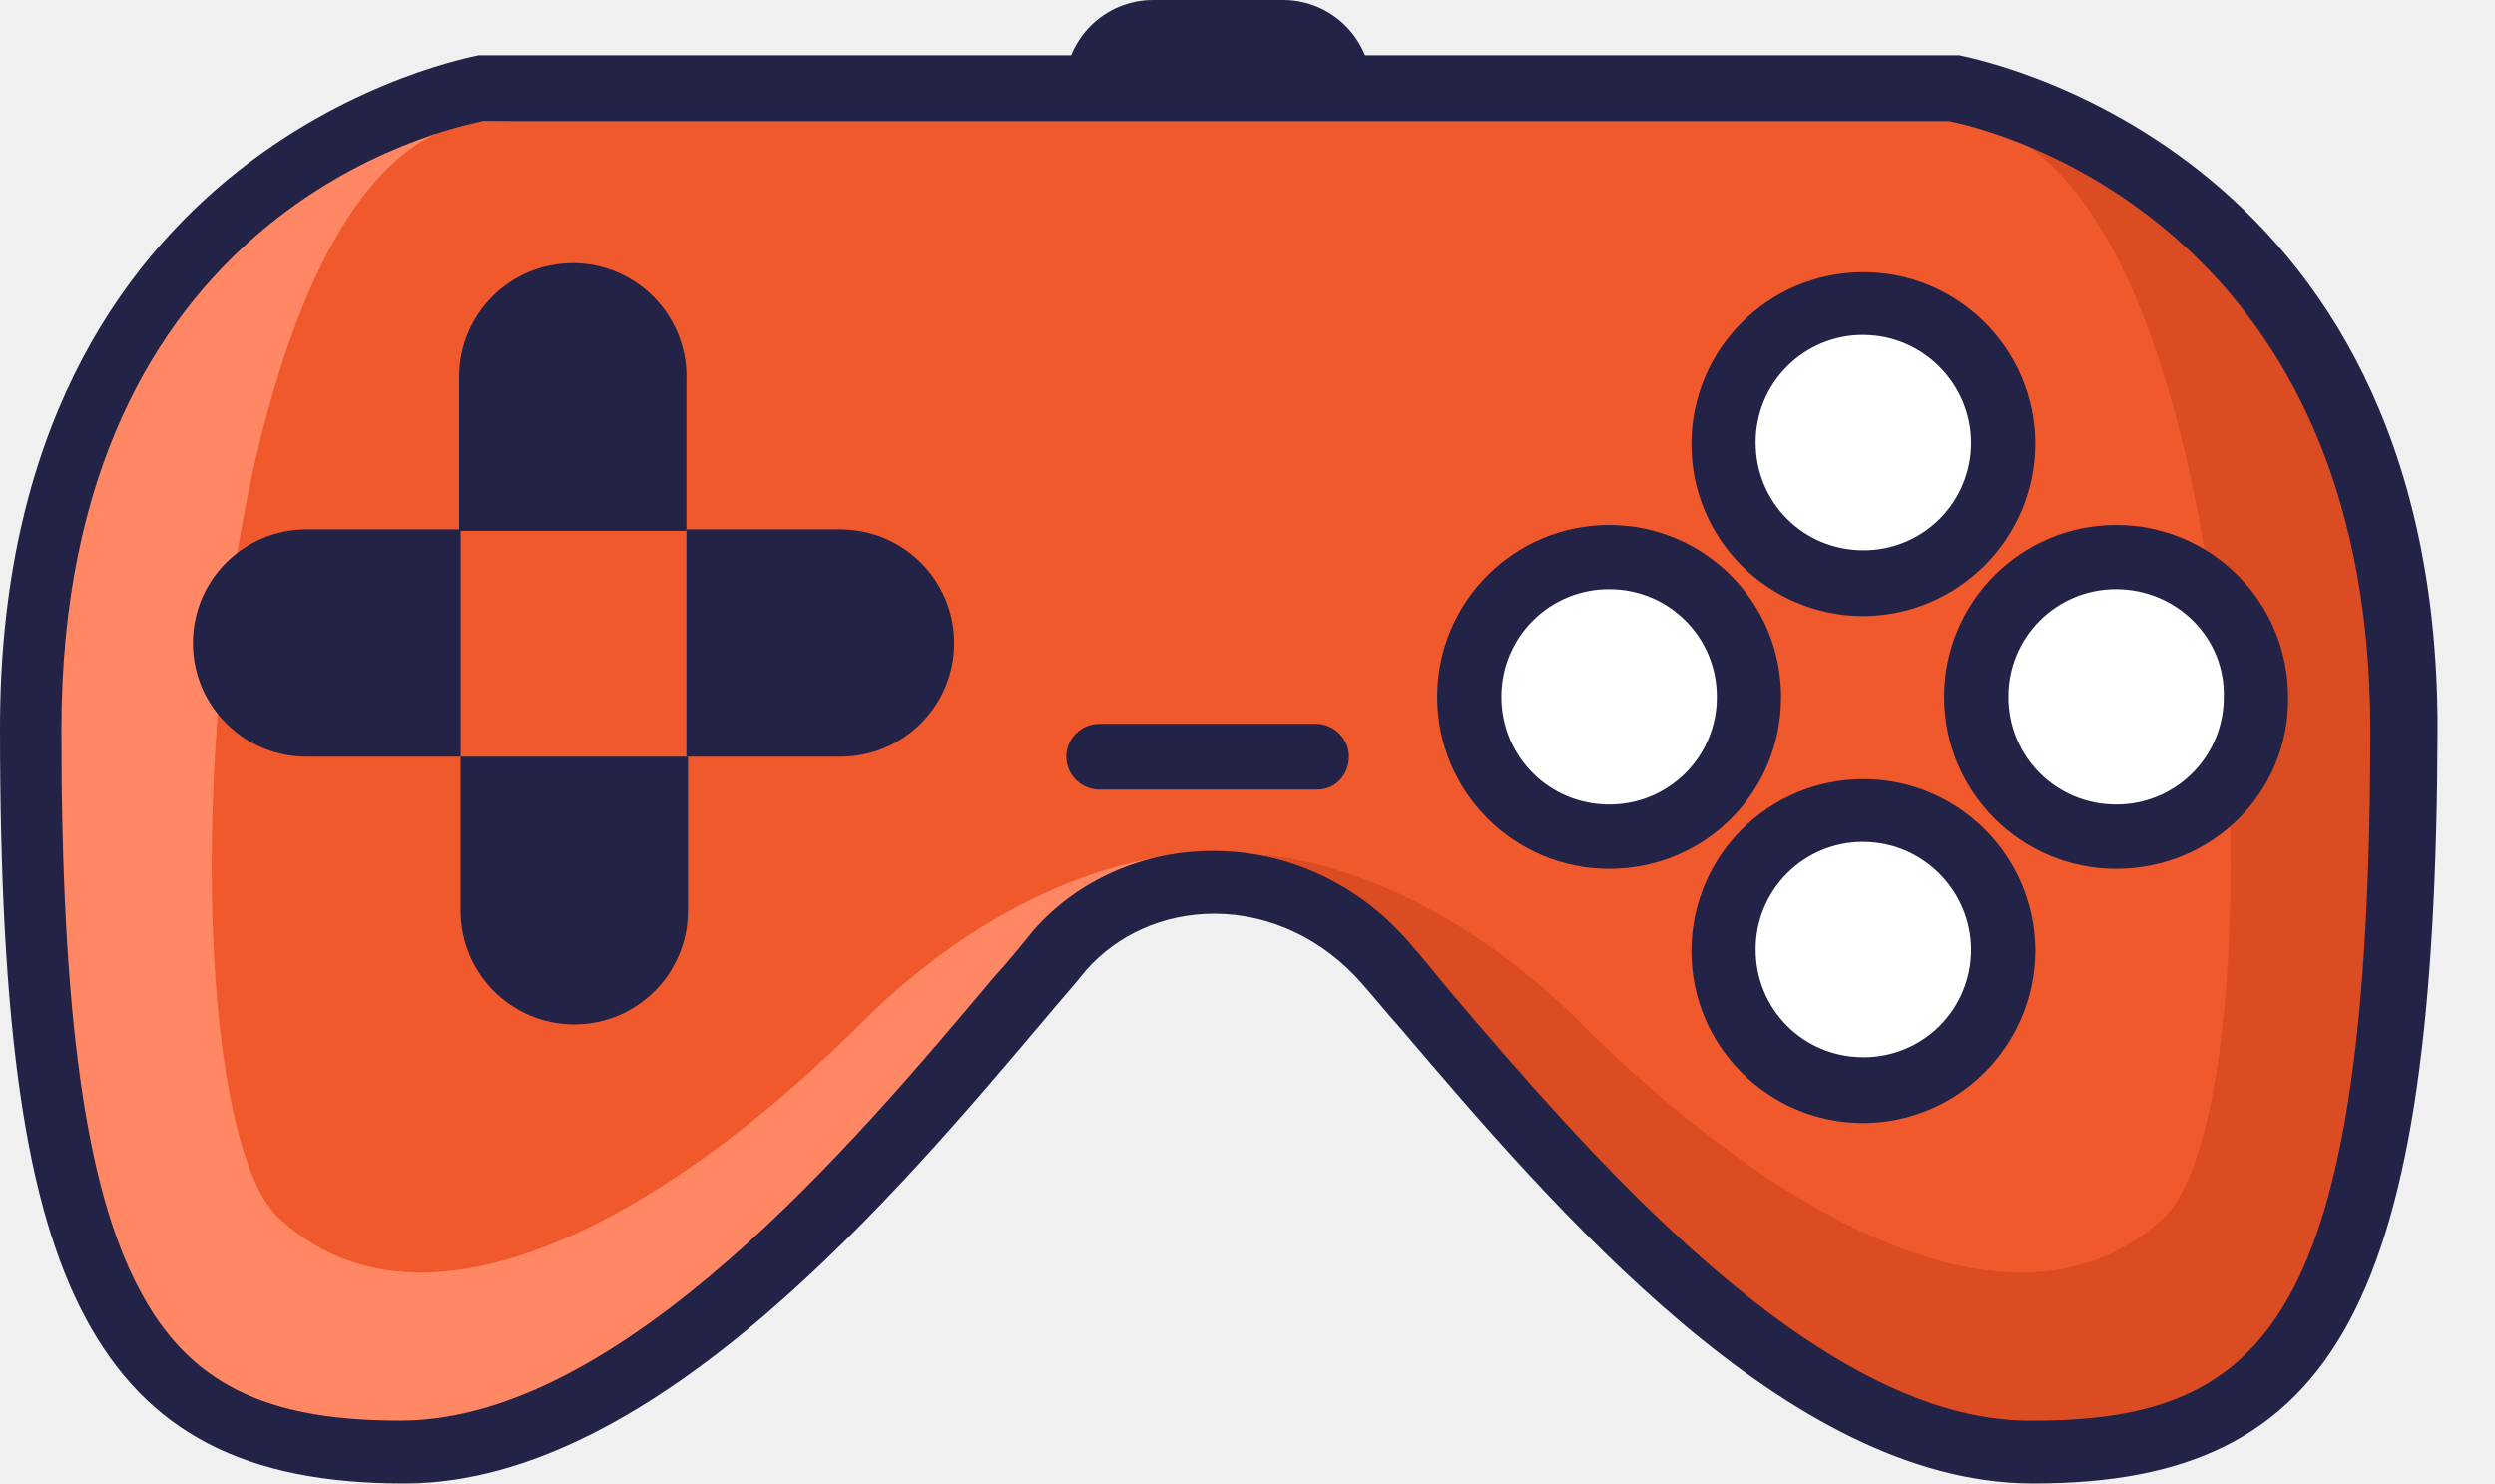
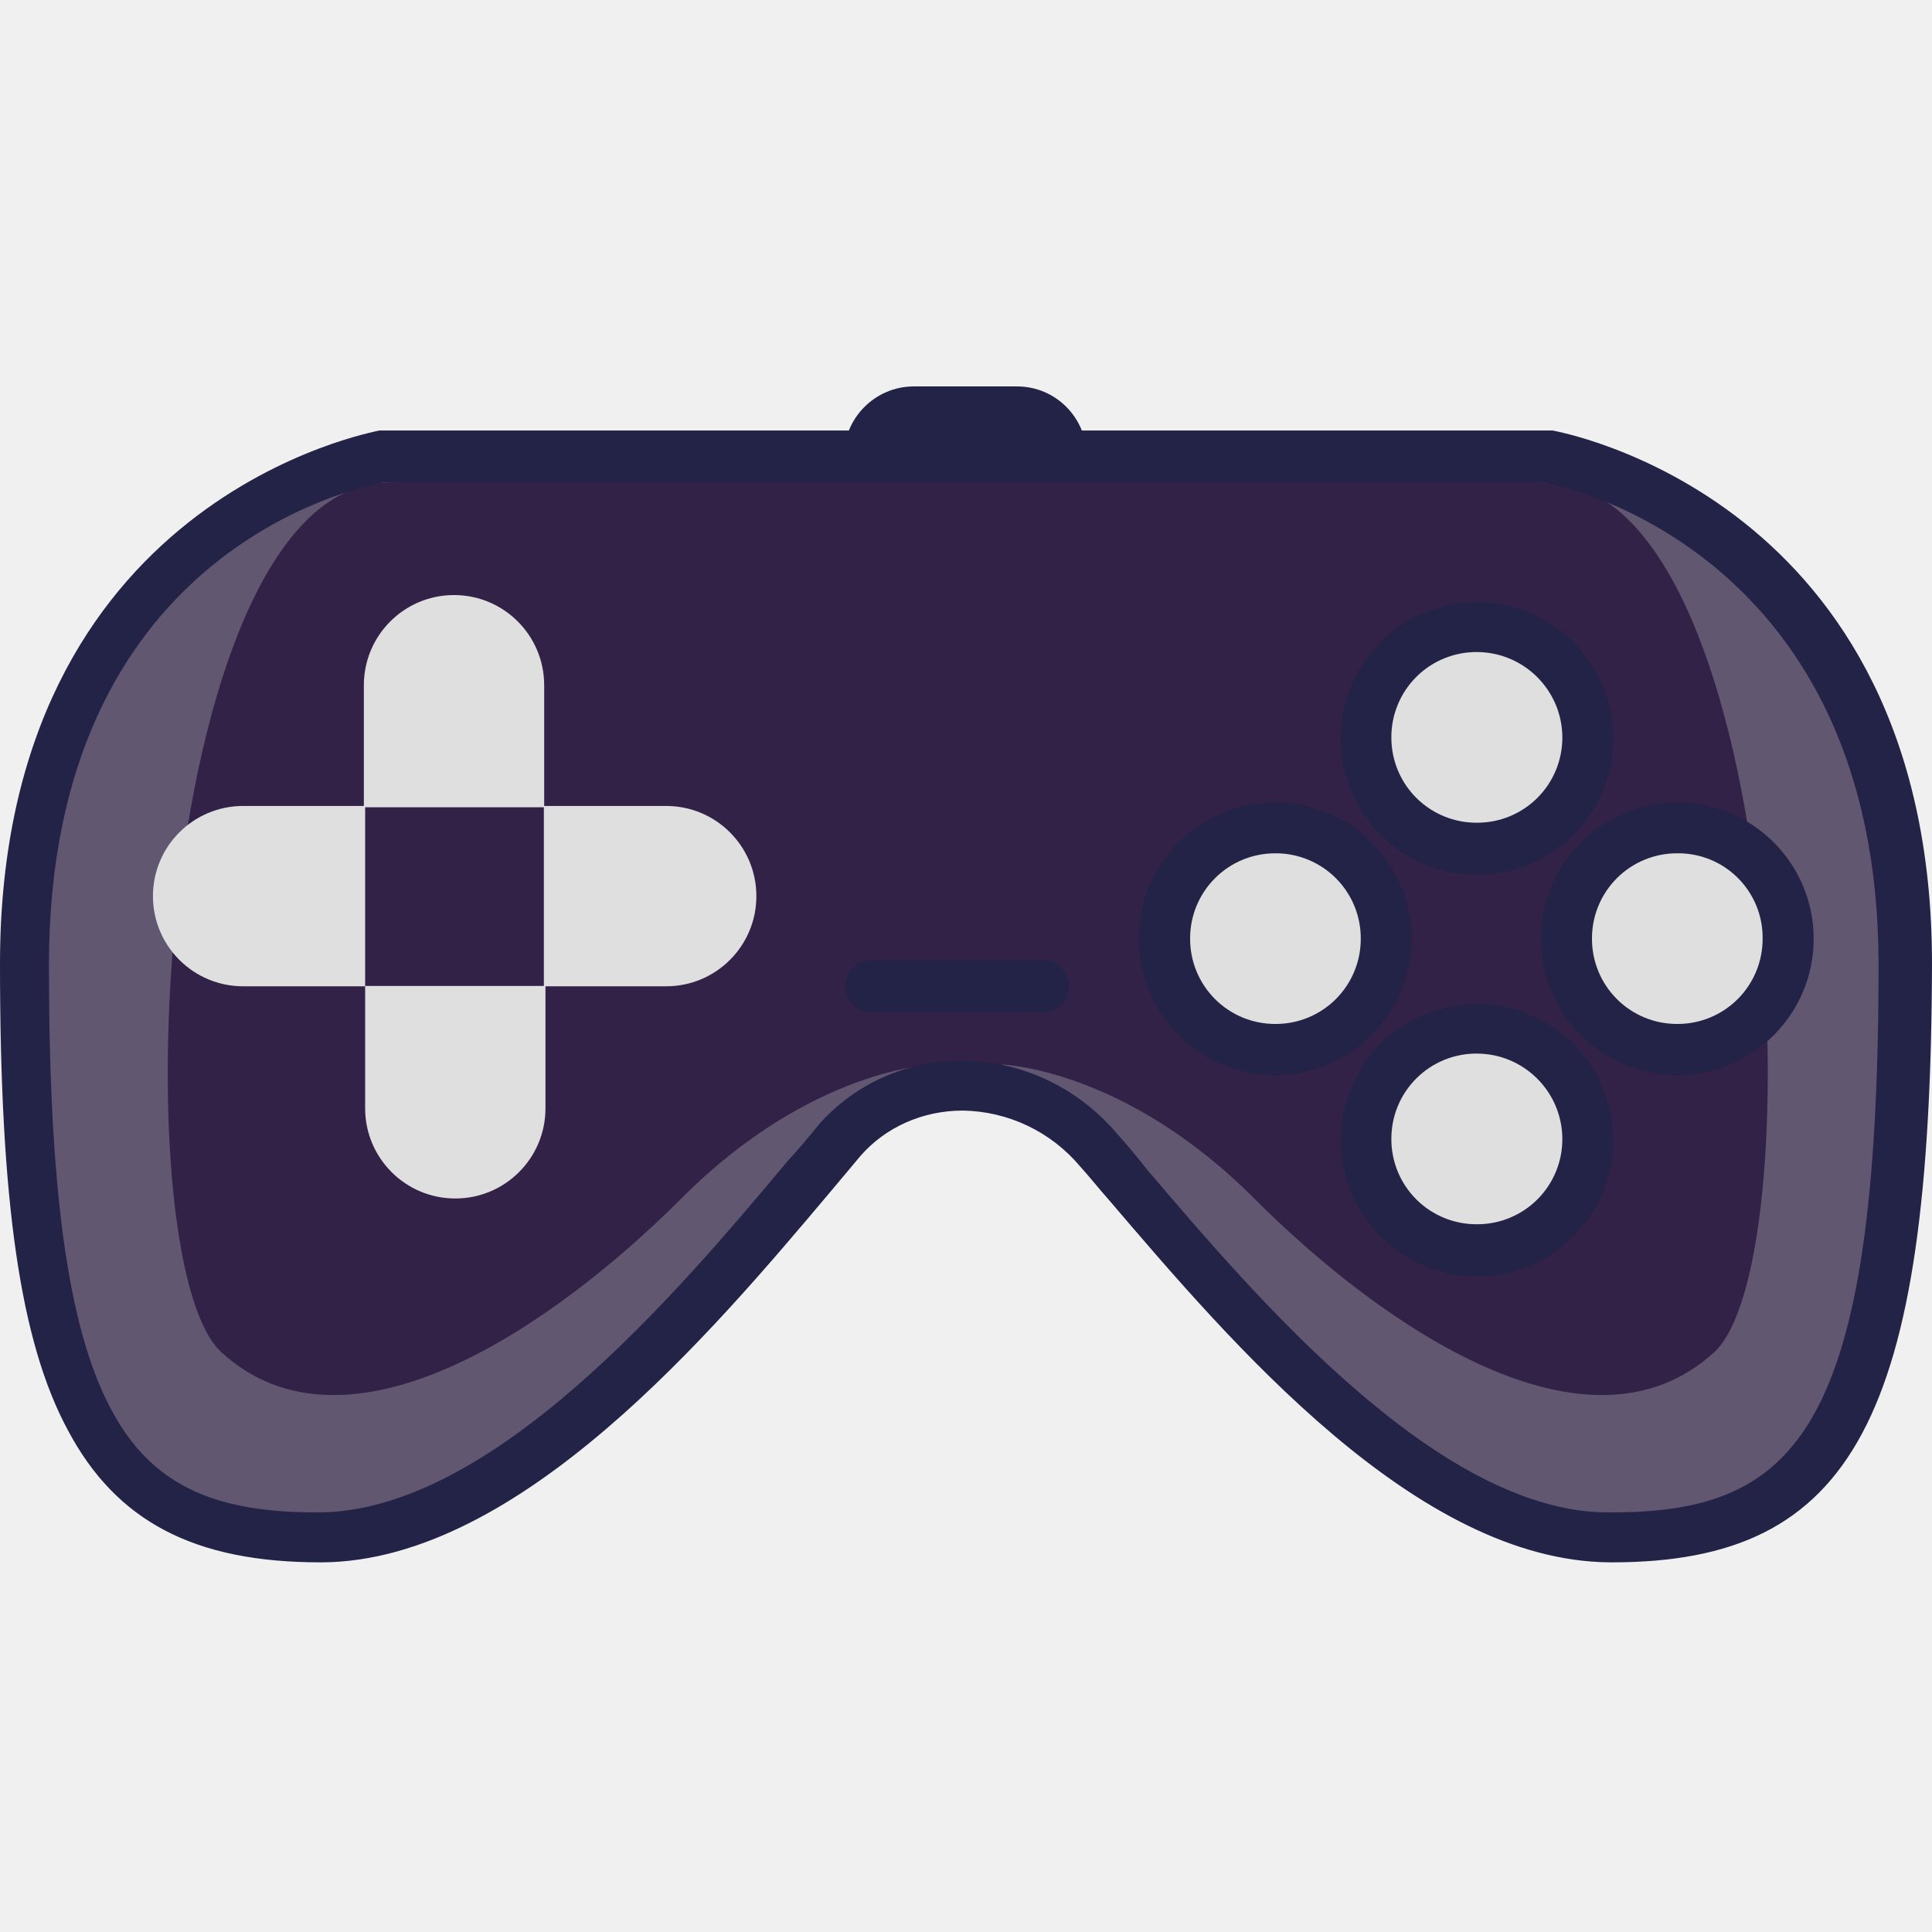
- <svg xmlns="http://www.w3.org/2000/svg" viewBox="0 0 37 22" fill="none">
-   <path d="M15.724 14.105c-2.04 2.373-5.9 7.407-9.714 7.43C1.863 21.555.466 19.25.466 10.822c0-8.428 6.675-9.515 6.675-9.515h21.823s6.697 1.065 6.697 9.515c0 8.45-1.397 10.733-5.544 10.711-3.704-.022-7.496-4.857-9.559-7.252-1.375-1.552-3.659-1.552-4.834-.177z" fill="#F0592C" />
-   <path d="M18.74 12.685s2.284.067 4.724 2.507c2.417 2.417 6.254 5.034 8.605 2.883 1.907-1.73 1.241-16.279-3.15-16.279-4.39 0 3.15-2.417 5.744 4.103 2.595 6.52-.2 13.905-.71 14.216-.51.31-4.812 3.194-8.405-.577-3.57-3.792-6.808-6.853-6.808-6.853z" fill="#DB4C22" />
-   <path d="M17.476 12.685s-2.284.067-4.724 2.506c-2.417 2.418-6.254 5.035-8.605 2.884-1.907-1.73-1.242-16.279 3.15-16.279 4.39 0-3.15-2.417-5.745 4.103-2.594 6.498.2 13.883.71 14.194.51.31 4.813 3.193 8.405-.577 3.57-3.77 6.809-6.83 6.809-6.83z" fill="#FF8763" />
-   <path d="M29.718 6.565a2.082 2.082 0 01-2.085 2.084 2.082 2.082 0 01-2.085-2.084c0-1.154.932-2.085 2.085-2.085 1.153.022 2.085.953 2.085 2.085z" fill="#fff" />
-   <path d="M27.633 9.137a2.55 2.55 0 112.55-2.55 2.565 2.565 0 01-2.55 2.55zm0-4.17a1.59 1.59 0 00-1.597 1.598c0 .887.71 1.596 1.597 1.596a1.59 1.59 0 001.597-1.596c0-.865-.71-1.597-1.597-1.597z" fill="#232347" />
-   <path d="M29.718 14.105a2.082 2.082 0 01-2.085 2.084 2.082 2.082 0 01-2.085-2.084c0-1.153.932-2.085 2.085-2.085s2.085.932 2.085 2.085z" fill="#fff" />
-   <path d="M27.633 16.655a2.55 2.55 0 112.55-2.55 2.565 2.565 0 01-2.55 2.55zm0-4.17a1.59 1.59 0 00-1.597 1.598c0 .887.71 1.596 1.597 1.596a1.59 1.59 0 001.597-1.596c0-.865-.71-1.597-1.597-1.597z" fill="#232347" />
-   <path d="M31.381 12.42a2.082 2.082 0 01-2.085-2.085c0-1.154.932-2.085 2.085-2.085s2.085.931 2.085 2.085a2.082 2.082 0 01-2.085 2.084z" fill="#fff" />
-   <path d="M31.381 12.885a2.55 2.55 0 112.55-2.55c.023 1.419-1.13 2.55-2.55 2.55zm0-4.147a1.59 1.59 0 00-1.597 1.597c0 .887.71 1.596 1.597 1.596a1.59 1.59 0 001.597-1.596c.022-.887-.71-1.597-1.597-1.597z" fill="#232347" />
-   <path d="M23.863 12.42a2.082 2.082 0 01-2.085-2.085c0-1.154.932-2.085 2.085-2.085s2.085.931 2.085 2.085a2.082 2.082 0 01-2.085 2.084z" fill="#fff" />
-   <path d="M23.863 12.885a2.55 2.55 0 112.55-2.55c0 1.419-1.13 2.55-2.55 2.55zm0-4.147a1.59 1.59 0 00-1.597 1.597c0 .887.71 1.596 1.597 1.596a1.59 1.59 0 001.597-1.596 1.59 1.59 0 00-1.597-1.597z" fill="#232347" />
-   <path d="M30.161 22h-.044c-3.615-.022-7.075-4.08-9.359-6.764-.2-.222-.377-.444-.554-.643-.577-.666-1.375-1.043-2.196-1.043-.754 0-1.441.31-1.907.843-.178.222-.377.444-.599.71-2.173 2.572-5.788 6.875-9.47 6.897h-.044c-2.35 0-3.815-.754-4.724-2.462C.377 17.875 0 15.258 0 10.8 0 2.062 7.03.843 7.097.82h21.956c.066.023 7.096 1.242 7.096 9.98-.022 8.494-1.464 11.2-5.988 11.2zm-12.175-9.381c1.109 0 2.173.488 2.927 1.375.178.2.355.421.555.665 2.04 2.395 5.455 6.41 8.627 6.41h.044c3.46 0 5.012-1.486 5.012-10.246 0-7.63-5.766-8.938-6.254-9.027H7.163C6.61 1.907.91 3.127.91 10.823c0 4.213.355 6.786 1.153 8.294.732 1.397 1.863 1.951 3.86 1.951h.044c3.238-.022 6.697-4.102 8.76-6.564.222-.244.421-.488.599-.71.665-.754 1.64-1.175 2.66-1.175z" fill="#232347" />
-   <path d="M6.83 13.506a1.685 1.685 0 103.372 0v-2.284H6.83v2.284zM10.18 5.589a1.685 1.685 0 10-3.372 0v2.284h3.371V5.589z" fill="#232347" />
-   <path d="M4.546 7.85a1.685 1.685 0 100 3.372h2.285V7.85H4.546zM12.464 7.85h-2.285v3.372h2.285a1.685 1.685 0 100-3.371zM19.538 11.71H16.3a.492.492 0 01-.488-.488c0-.266.222-.488.488-.488h3.216c.266 0 .488.222.488.488s-.2.488-.466.488zM20.337 1.308A1.31 1.31 0 0019.028 0h-1.93a1.31 1.31 0 00-1.308 1.308h4.547z" fill="#232347" />
+ <svg xmlns="http://www.w3.org/2000/svg" fill="none" viewBox="0 0 60 60">
+   <path d="M26.1 35.41c-3.39 3.94-9.8 12.3-16.12 12.33-6.89.04-9.2-3.79-9.2-17.78 0-13.98 11.07-15.79 11.07-15.79h36.23s11.11 1.77 11.11 15.8c0 14.02-2.32 17.8-9.2 17.77-6.15-.03-12.44-8.06-15.87-12.03-2.28-2.58-6.07-2.58-8.02-.3z" fill="#332247" />
+   <path d="M31.1 33.06s3.8.1 7.84 4.15c4.02 4.02 10.38 8.36 14.29 4.79 3.16-2.87 2.06-27.02-5.23-27.02-7.29 0 5.23-4.01 9.53 6.81 4.3 10.82-.33 23.08-1.18 23.6-.84.51-7.98 5.3-13.95-.96-5.92-6.3-11.3-11.37-11.3-11.37zM29 33.06s-3.79.1-7.83 4.15C17.15 41.23 10.79 45.57 6.88 42c-3.16-2.87-2.06-27.02 5.23-27.02 7.29 0-5.23-4.01-9.53 6.81-4.31 10.79.33 23.04 1.17 23.56.85.52 8 5.3 13.96-.96A324.65 324.65 0 0129 33.06z" fill="#625770" />
+   <path d="M49.32 22.9a3.46 3.46 0 11-6.9 0 3.46 3.46 0 016.9 0z" fill="#DFDFDF" />
+   <path d="M45.87 27.17a4.23 4.23 0 110-8.47 4.23 4.23 0 010 8.47zm0-6.92a2.64 2.64 0 00-2.66 2.65 2.64 2.64 0 002.66 2.65 2.64 2.64 0 002.65-2.65 2.66 2.66 0 00-2.66-2.65z" fill="#232347" />
+   <path d="M49.32 35.41a3.46 3.46 0 11-6.9 0 3.46 3.46 0 016.9 0z" fill="#DFDFDF" />
+   <path d="M45.87 39.64a4.23 4.23 0 110-8.46 4.23 4.23 0 010 8.46zm0-6.92a2.64 2.64 0 00-2.66 2.65 2.64 2.64 0 002.66 2.65 2.64 2.64 0 002.65-2.65 2.66 2.66 0 00-2.66-2.65z" fill="#232347" />
+   <path d="M52.09 32.61a3.46 3.46 0 11-.01-6.9 3.46 3.46 0 010 6.9z" fill="#DFDFDF" />
+   <path d="M52.09 33.39a4.23 4.23 0 110-8.47 4.23 4.23 0 010 8.47zm0-6.89a2.64 2.64 0 00-2.65 2.65 2.64 2.64 0 002.65 2.65 2.64 2.64 0 002.65-2.65 2.62 2.62 0 00-2.65-2.65z" fill="#232347" />
+   <path d="M39.6 32.61a3.46 3.46 0 110-6.9 3.46 3.46 0 010 6.9z" fill="#DFDFDF" />
+   <path d="M39.6 33.39a4.23 4.23 0 110-8.47 4.23 4.23 0 010 8.47zm0-6.89a2.64 2.64 0 00-2.64 2.65 2.64 2.64 0 002.65 2.65 2.64 2.64 0 002.65-2.65 2.64 2.64 0 00-2.65-2.65z" fill="#232347" />
+   <path d="M50.06 48.52H50c-6-.04-11.74-6.78-15.54-11.23-.33-.37-.62-.74-.92-1.07a4.85 4.85 0 00-3.64-1.73c-1.25 0-2.4.52-3.17 1.4l-.99 1.18c-3.6 4.27-9.6 11.4-15.72 11.45h-.07c-3.9 0-6.33-1.26-7.84-4.1C.63 41.68 0 37.33 0 29.93c0-14.5 11.67-16.52 11.78-16.56h36.44C48.33 13.4 60 15.42 60 29.93c-.04 14.1-2.43 18.59-9.94 18.59zm-20.2-15.58c1.83 0 3.6.81 4.85 2.29.3.33.6.7.92 1.1 3.39 3.98 9.06 10.64 14.32 10.64h.07c5.75 0 8.32-2.47 8.32-17 0-12.67-9.57-14.84-10.38-14.99H11.9c-.92.19-10.38 2.21-10.38 14.98 0 7 .59 11.27 1.91 13.77 1.22 2.32 3.1 3.24 6.4 3.24h.08c5.38-.04 11.12-6.81 14.54-10.9.37-.4.7-.8 1-1.17a5.88 5.88 0 014.41-1.96z" fill="#232347" />
+   <path d="M11.34 34.42a2.8 2.8 0 105.6 0v-3.8h-5.6v3.8zM16.9 21.28a2.8 2.8 0 10-5.6 0v3.79h5.6v-3.8z" fill="#DFDFDF" />
+   <path d="M7.55 25.03a2.8 2.8 0 100 5.6h3.79v-5.6h-3.8zM20.69 25.03h-3.8v5.6h3.8a2.8 2.8 0 100-5.6z" fill="#DFDFDF" />
+   <path d="M32.43 31.44h-5.38a.82.82 0 01-.8-.81c0-.45.36-.81.8-.81h5.34c.44 0 .81.36.81.8 0 .45-.33.82-.77.82zM33.75 14.17c0-1.18-.95-2.17-2.17-2.17h-3.2c-1.18 0-2.17.96-2.17 2.17h7.54z" fill="#232347" />
</svg>
